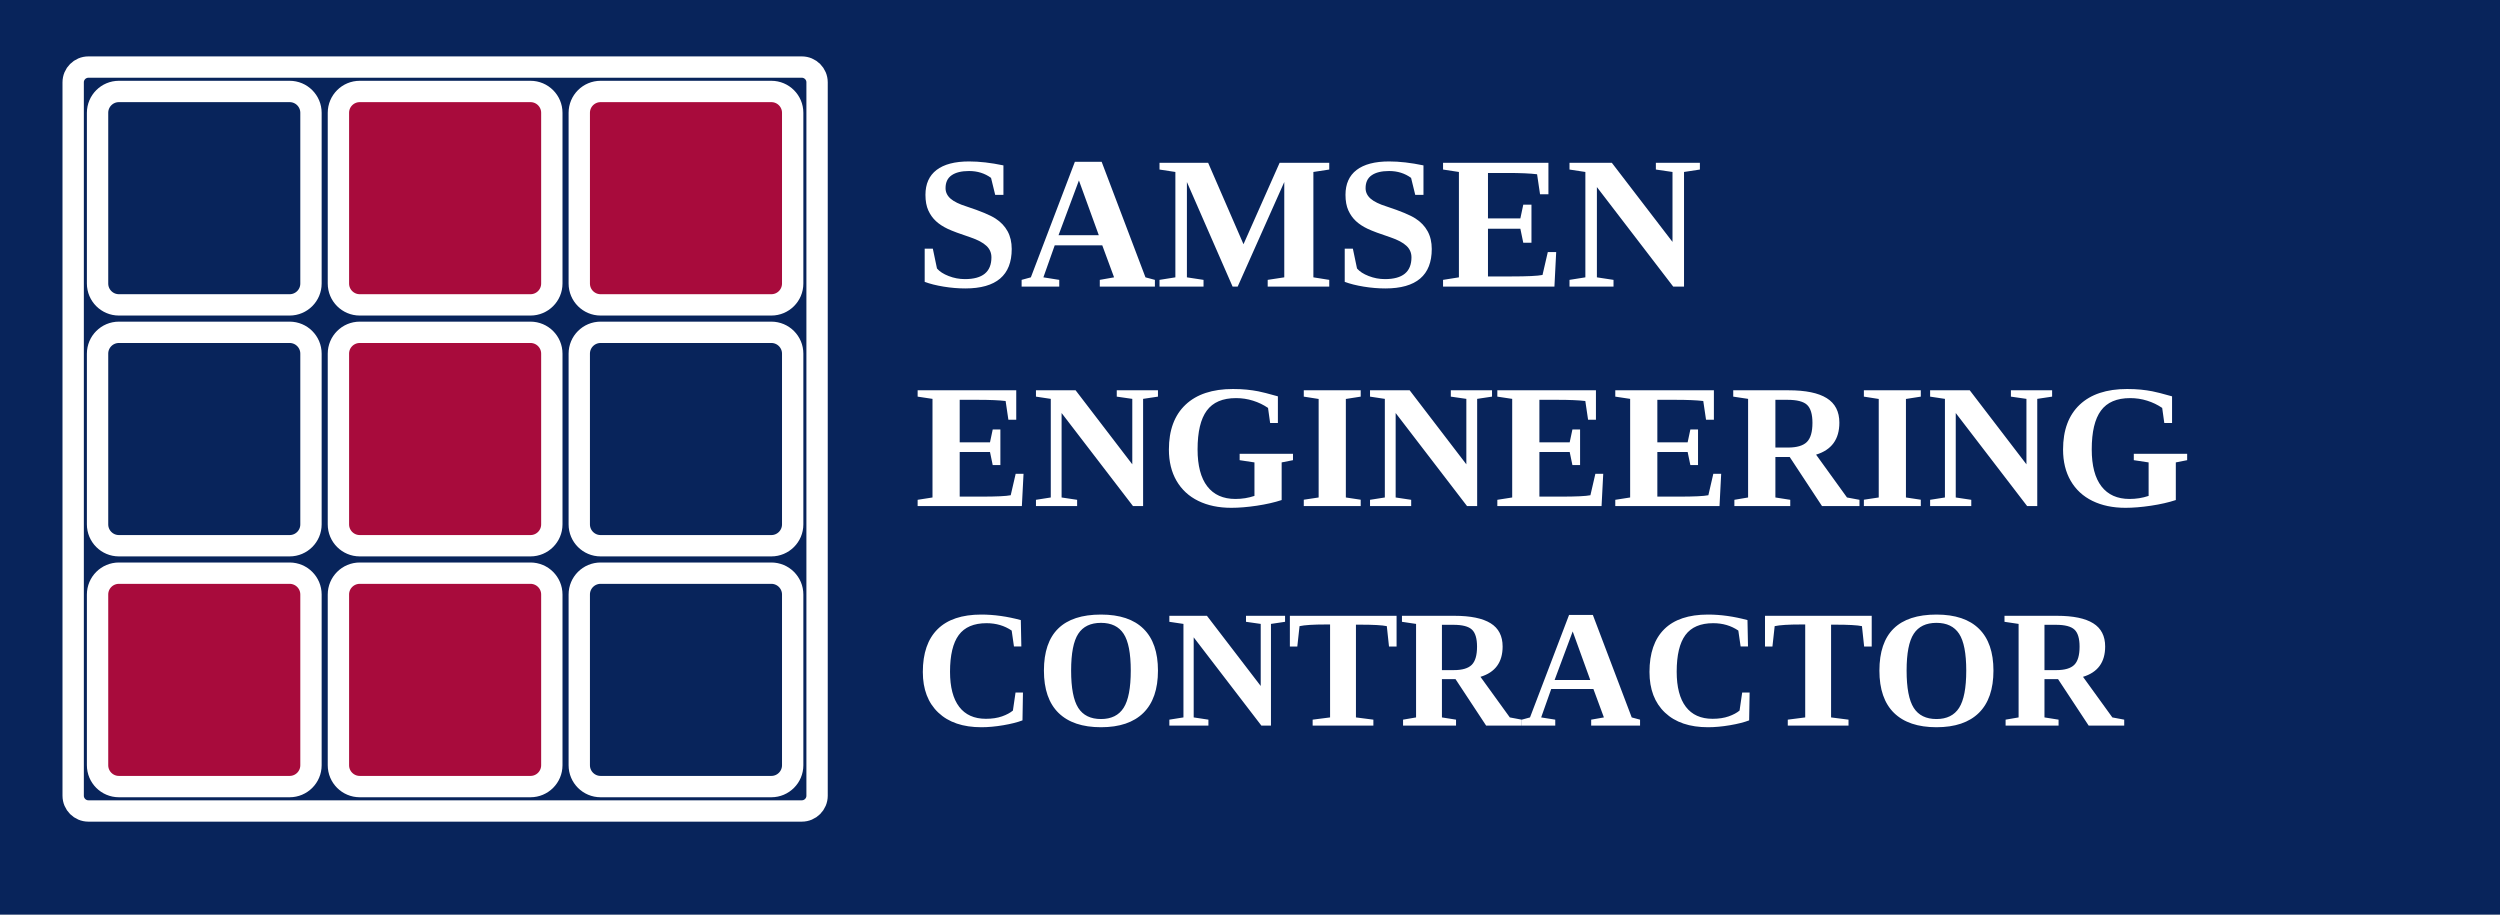
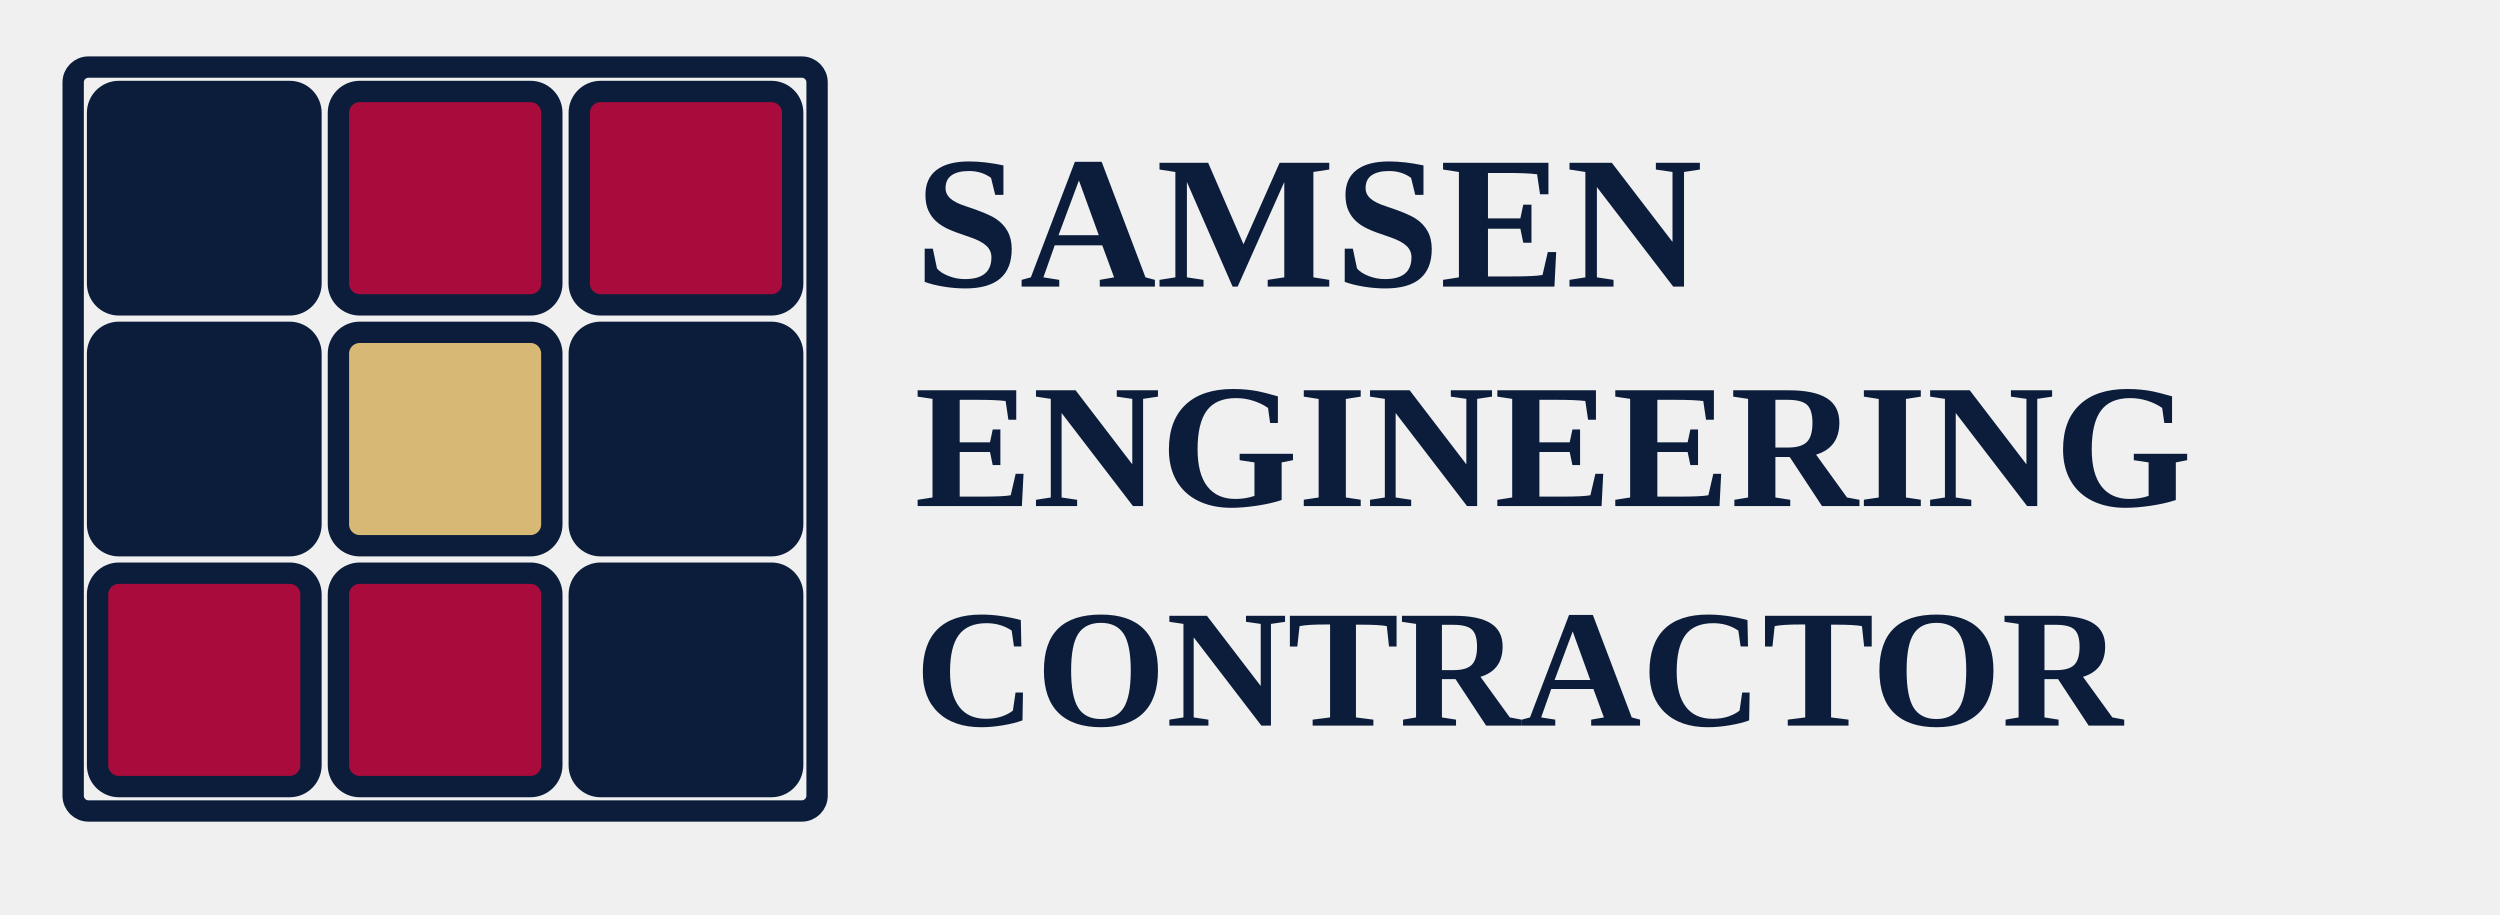
<svg xmlns="http://www.w3.org/2000/svg" width="820" height="300" viewBox="0 0 820 300" role="img" aria-labelledby="title">
-   <rect width="820" height="300" fill="#08245b" />
-   <g transform="translate(24 22)" stroke="#fff" stroke-width="7">
+   <g transform="translate(24 22)" stroke="#0b1d3b" stroke-width="7">
    <rect x="0" y="0" width="244" height="244" rx="5" fill="none" />
-     <rect x="8" y="8" width="70" height="70" rx="7" fill="#08245b" />
+     <rect x="8" y="8" width="70" height="70" rx="7" fill="#0b1d3b" />
    <rect x="87" y="8" width="70" height="70" rx="7" fill="#a80b3c" />
    <rect x="166" y="8" width="70" height="70" rx="7" fill="#a80b3c" />
-     <rect x="8" y="87" width="70" height="70" rx="7" fill="#08245b" />
-     <rect x="87" y="87" width="70" height="70" rx="7" fill="#a80b3c" />
-     <rect x="166" y="87" width="70" height="70" rx="7" fill="#08245b" />
+     <rect x="8" y="87" width="70" height="70" rx="7" fill="#0b1d3b" />
+     <rect x="87" y="87" width="70" height="70" rx="7" fill="#d8b875" />
+     <rect x="166" y="87" width="70" height="70" rx="7" fill="#0b1d3b" />
    <rect x="8" y="166" width="70" height="70" rx="7" fill="#a80b3c" />
    <rect x="87" y="166" width="70" height="70" rx="7" fill="#a80b3c" />
-     <rect x="166" y="166" width="70" height="70" rx="7" fill="#08245b" />
+     <rect x="166" y="166" width="70" height="70" rx="7" fill="#0b1d3b" />
  </g>
-   <g fill="#fff" font-family="Georgia, 'Times New Roman', serif" font-weight="700">
+   <g fill="#0b1d3b" font-family="Georgia, 'Times New Roman', serif" font-weight="700">
    <text x="300" y="94" font-size="62">SAMSEN</text>
    <text x="300" y="166" font-size="58">ENGINEERING</text>
    <text x="300" y="238" font-size="55">CONTRACTOR</text>
  </g>
</svg>
